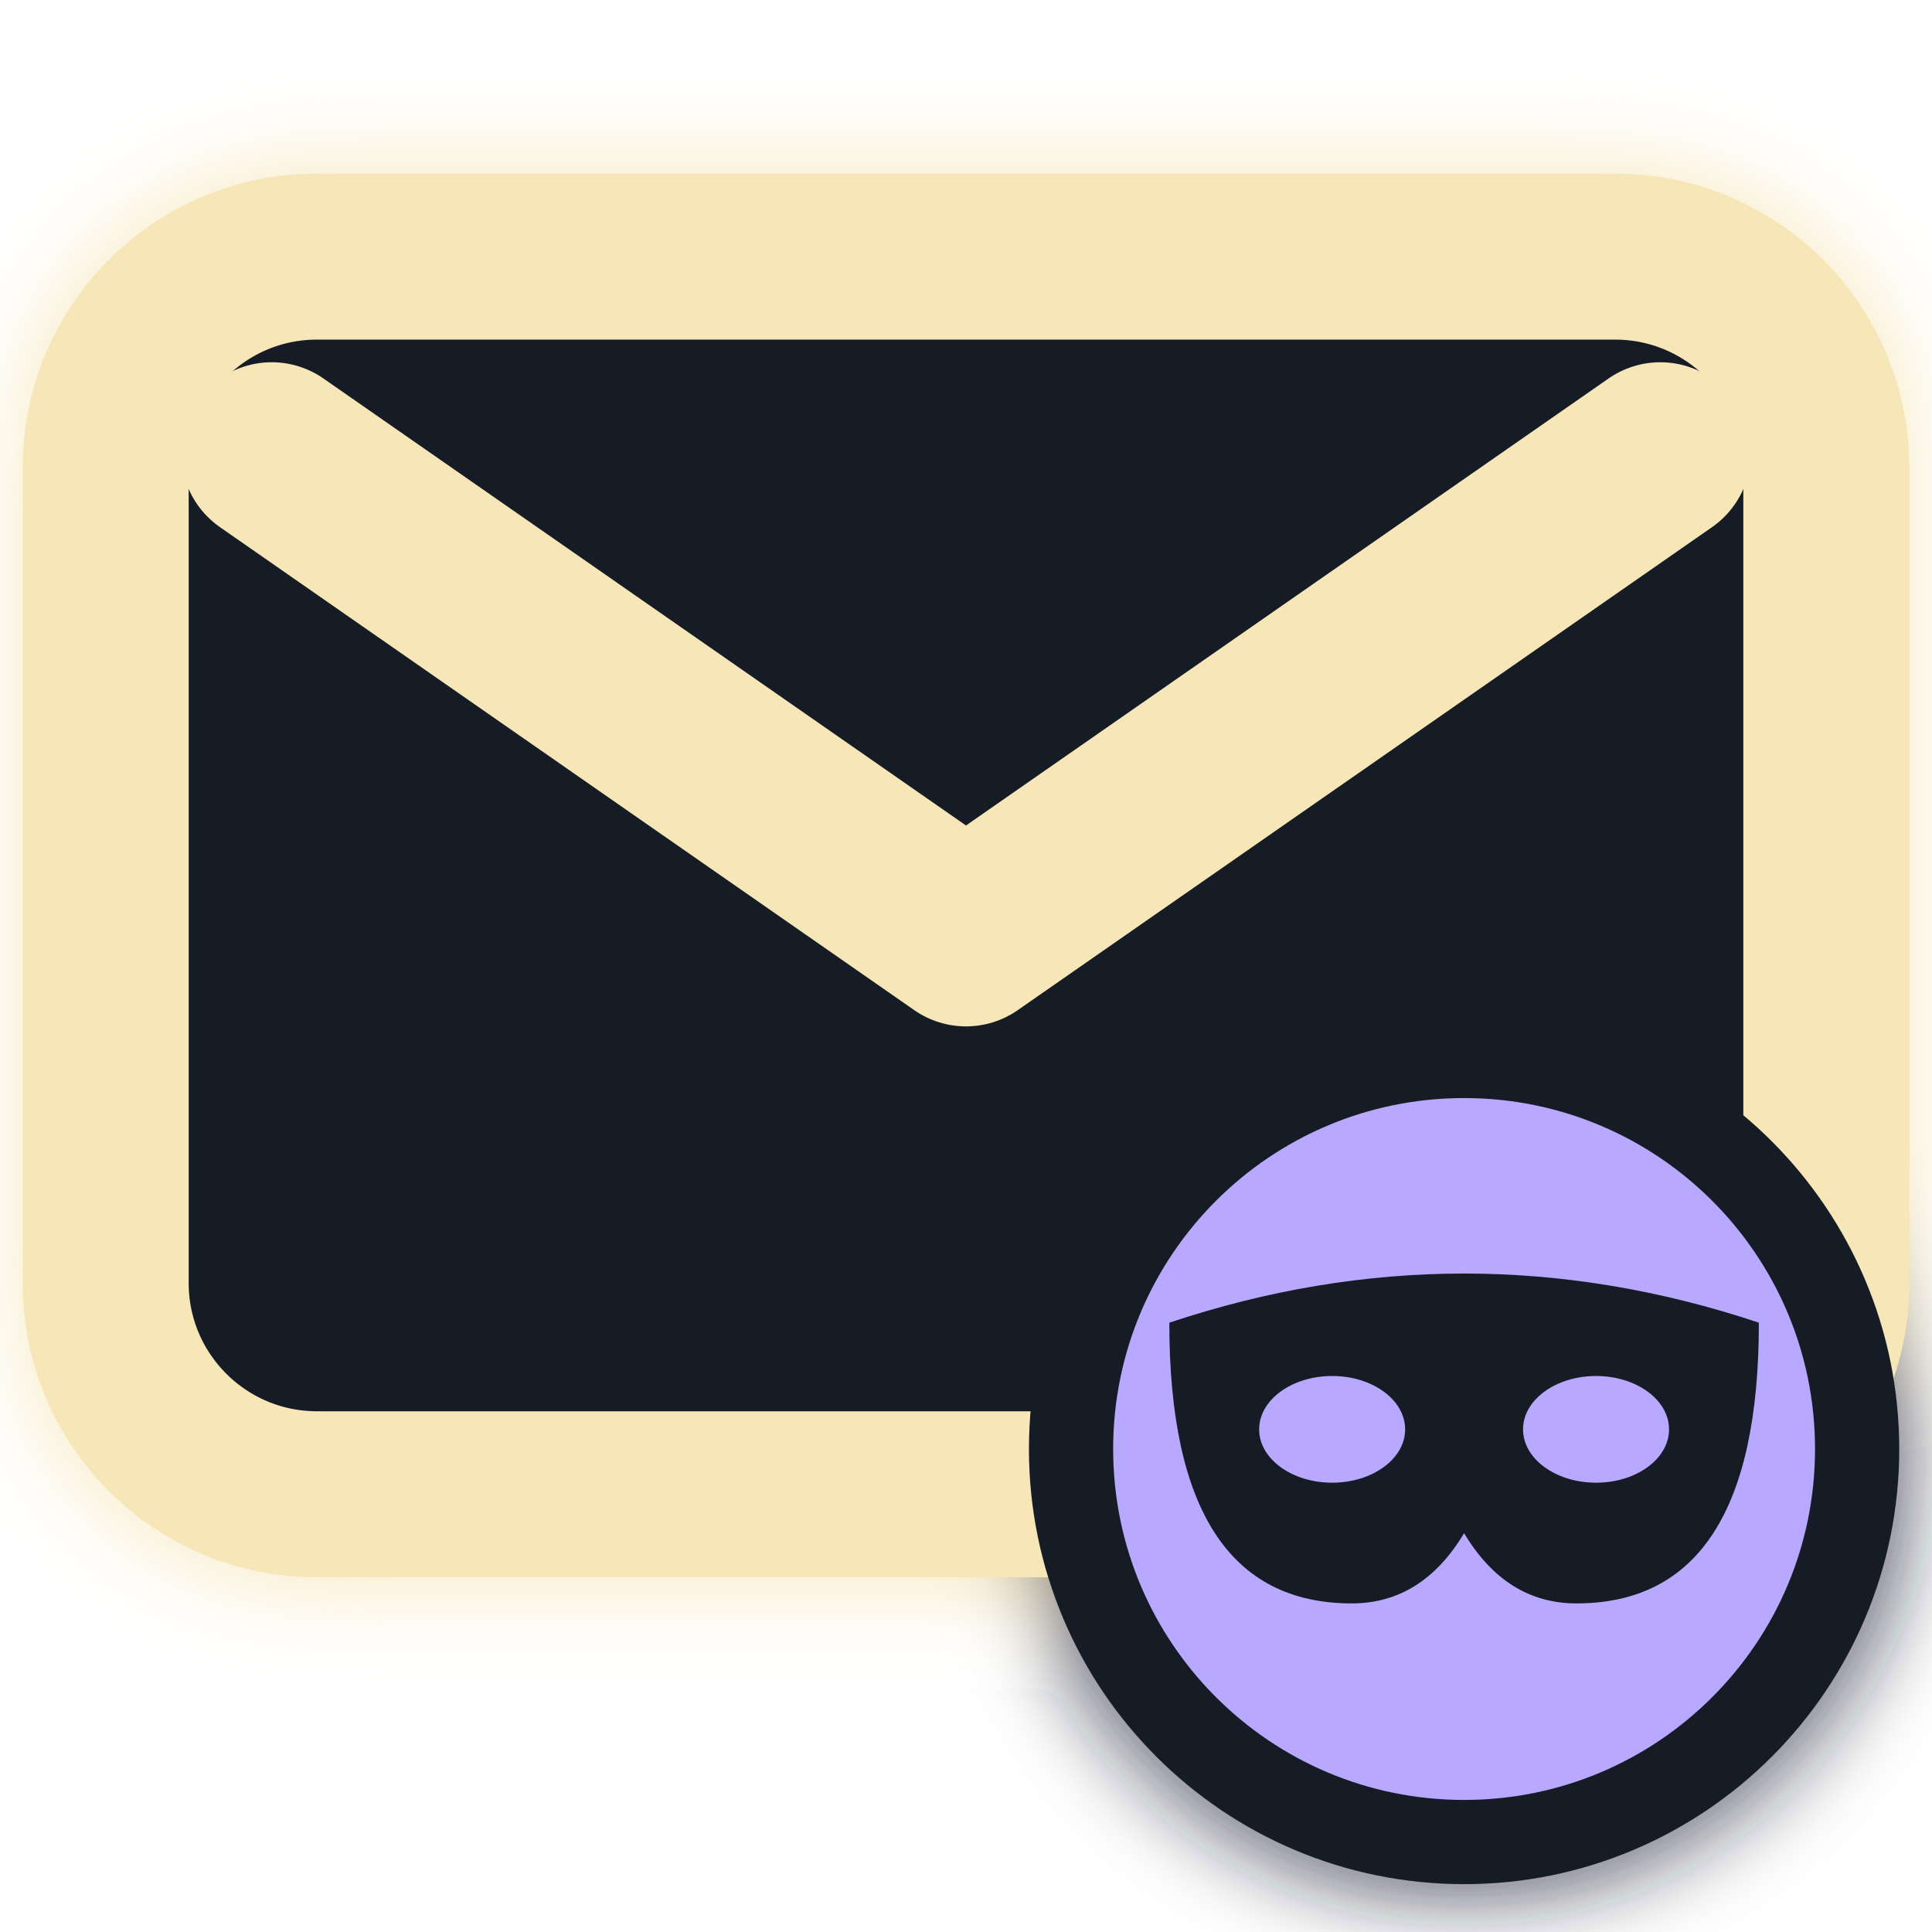
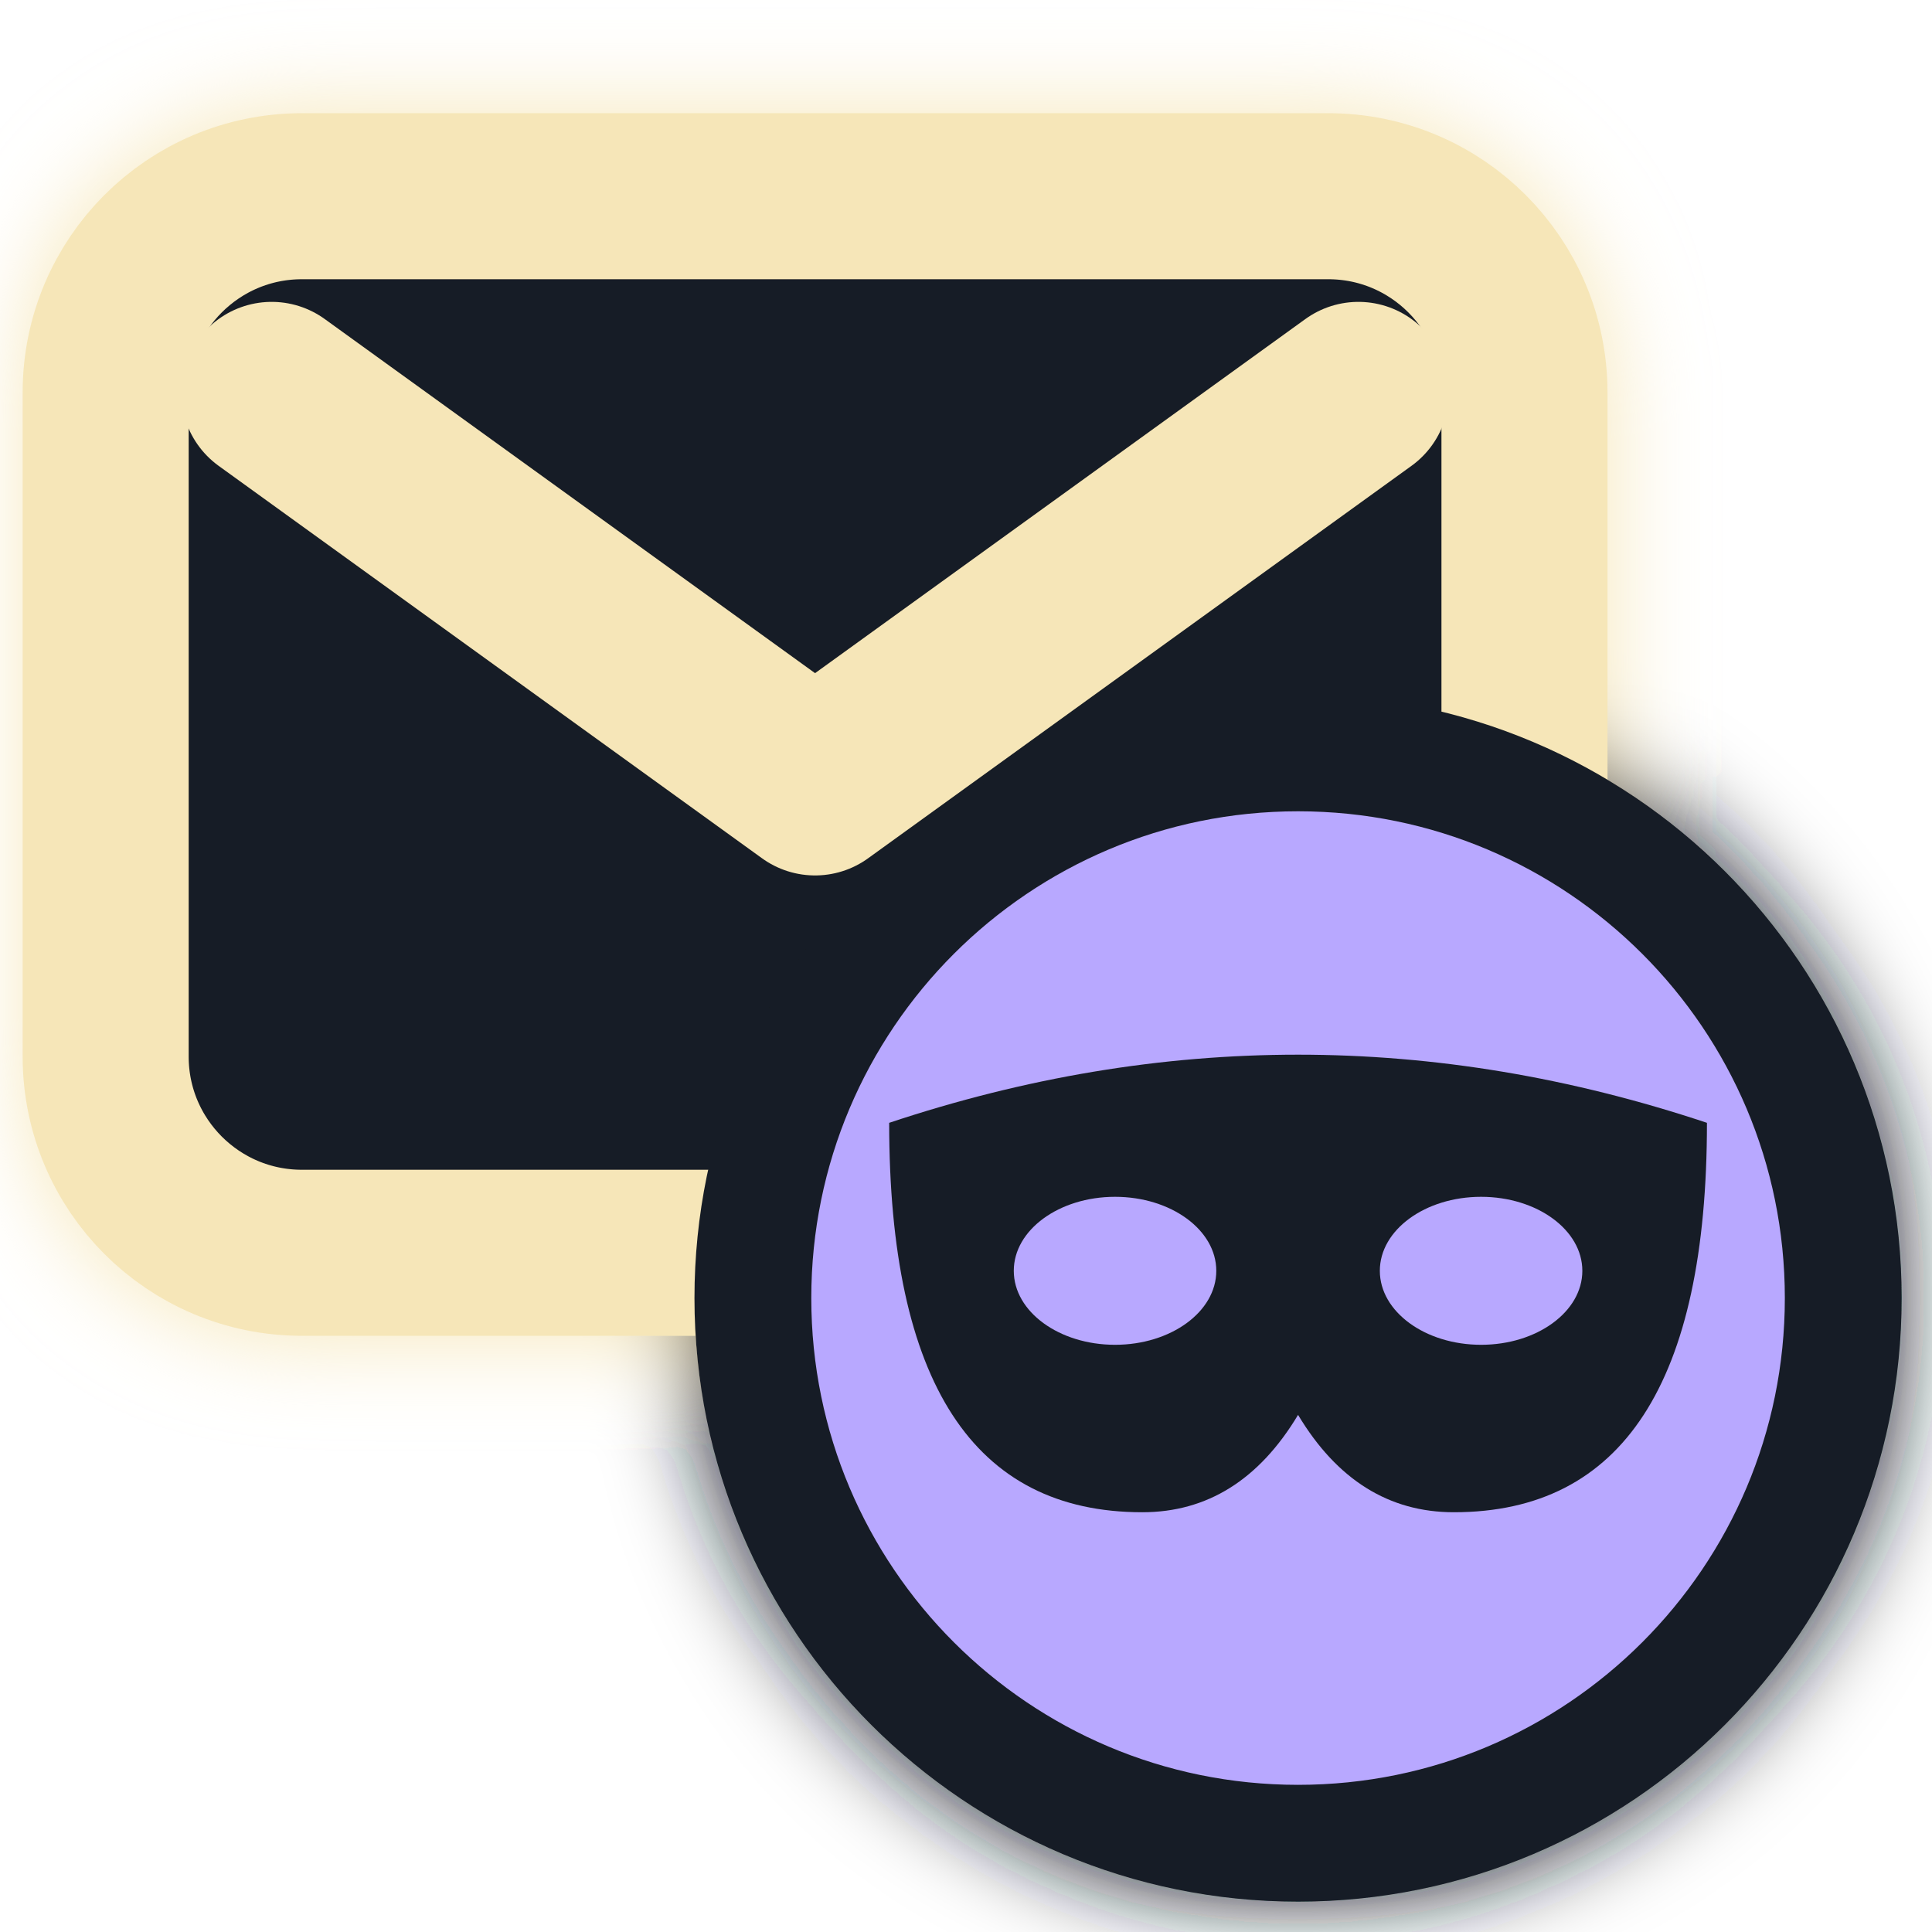
<svg xmlns="http://www.w3.org/2000/svg" viewBox="0 0 64 64">
  <defs>
    <filter id="glow" x="-20%" y="-20%" width="140%" height="140%">
      <feGaussianBlur in="SourceGraphic" stdDeviation="1.6" result="blur" />
      <feMerge>
        <feMergeNode in="blur" />
        <feMergeNode in="SourceGraphic" />
      </feMerge>
    </filter>
  </defs>
  <g filter="url(#glow)">
-     <rect x="3.5" y="8.5" width="57" height="41" rx="7" fill="#191e25" stroke="#f6e6b8" stroke-width="5.5" />
-     <path d="M9 15l23 16 23-16" fill="none" stroke="#f6e6b8" stroke-width="6" stroke-linecap="round" stroke-linejoin="round" />
-     <g transform="translate(48.5 48) scale(0.93) translate(-49 -49)">
+     <rect x="3.5" y="6.5" width="47" height="35" rx="6.5" fill="#191e25" stroke="#f6e6b8" stroke-width="5.5" />
+     <path d="M9 13l18 13 18-13" fill="none" stroke="#f6e6b8" stroke-width="6" stroke-linecap="round" stroke-linejoin="round" />
+     <g transform="translate(43 43) scale(1.29) translate(-49 -49)">
      <circle cx="49" cy="49" r="14" fill="#b8a8ff" stroke="#191e25" stroke-width="3" />
      <path d="M38.5 44.5q10.5-3.5 21 0q0 10-6.5 10q-2.5 0-4-2.5q-1.5 2.5-4 2.5q-6.5 0-6.5-10z" fill="#191e25" />
      <ellipse cx="44.3" cy="48.3" rx="2.6" ry="1.9" fill="#b8a8ff" />
      <ellipse cx="53.7" cy="48.3" rx="2.6" ry="1.9" fill="#b8a8ff" />
    </g>
  </g>
</svg>
